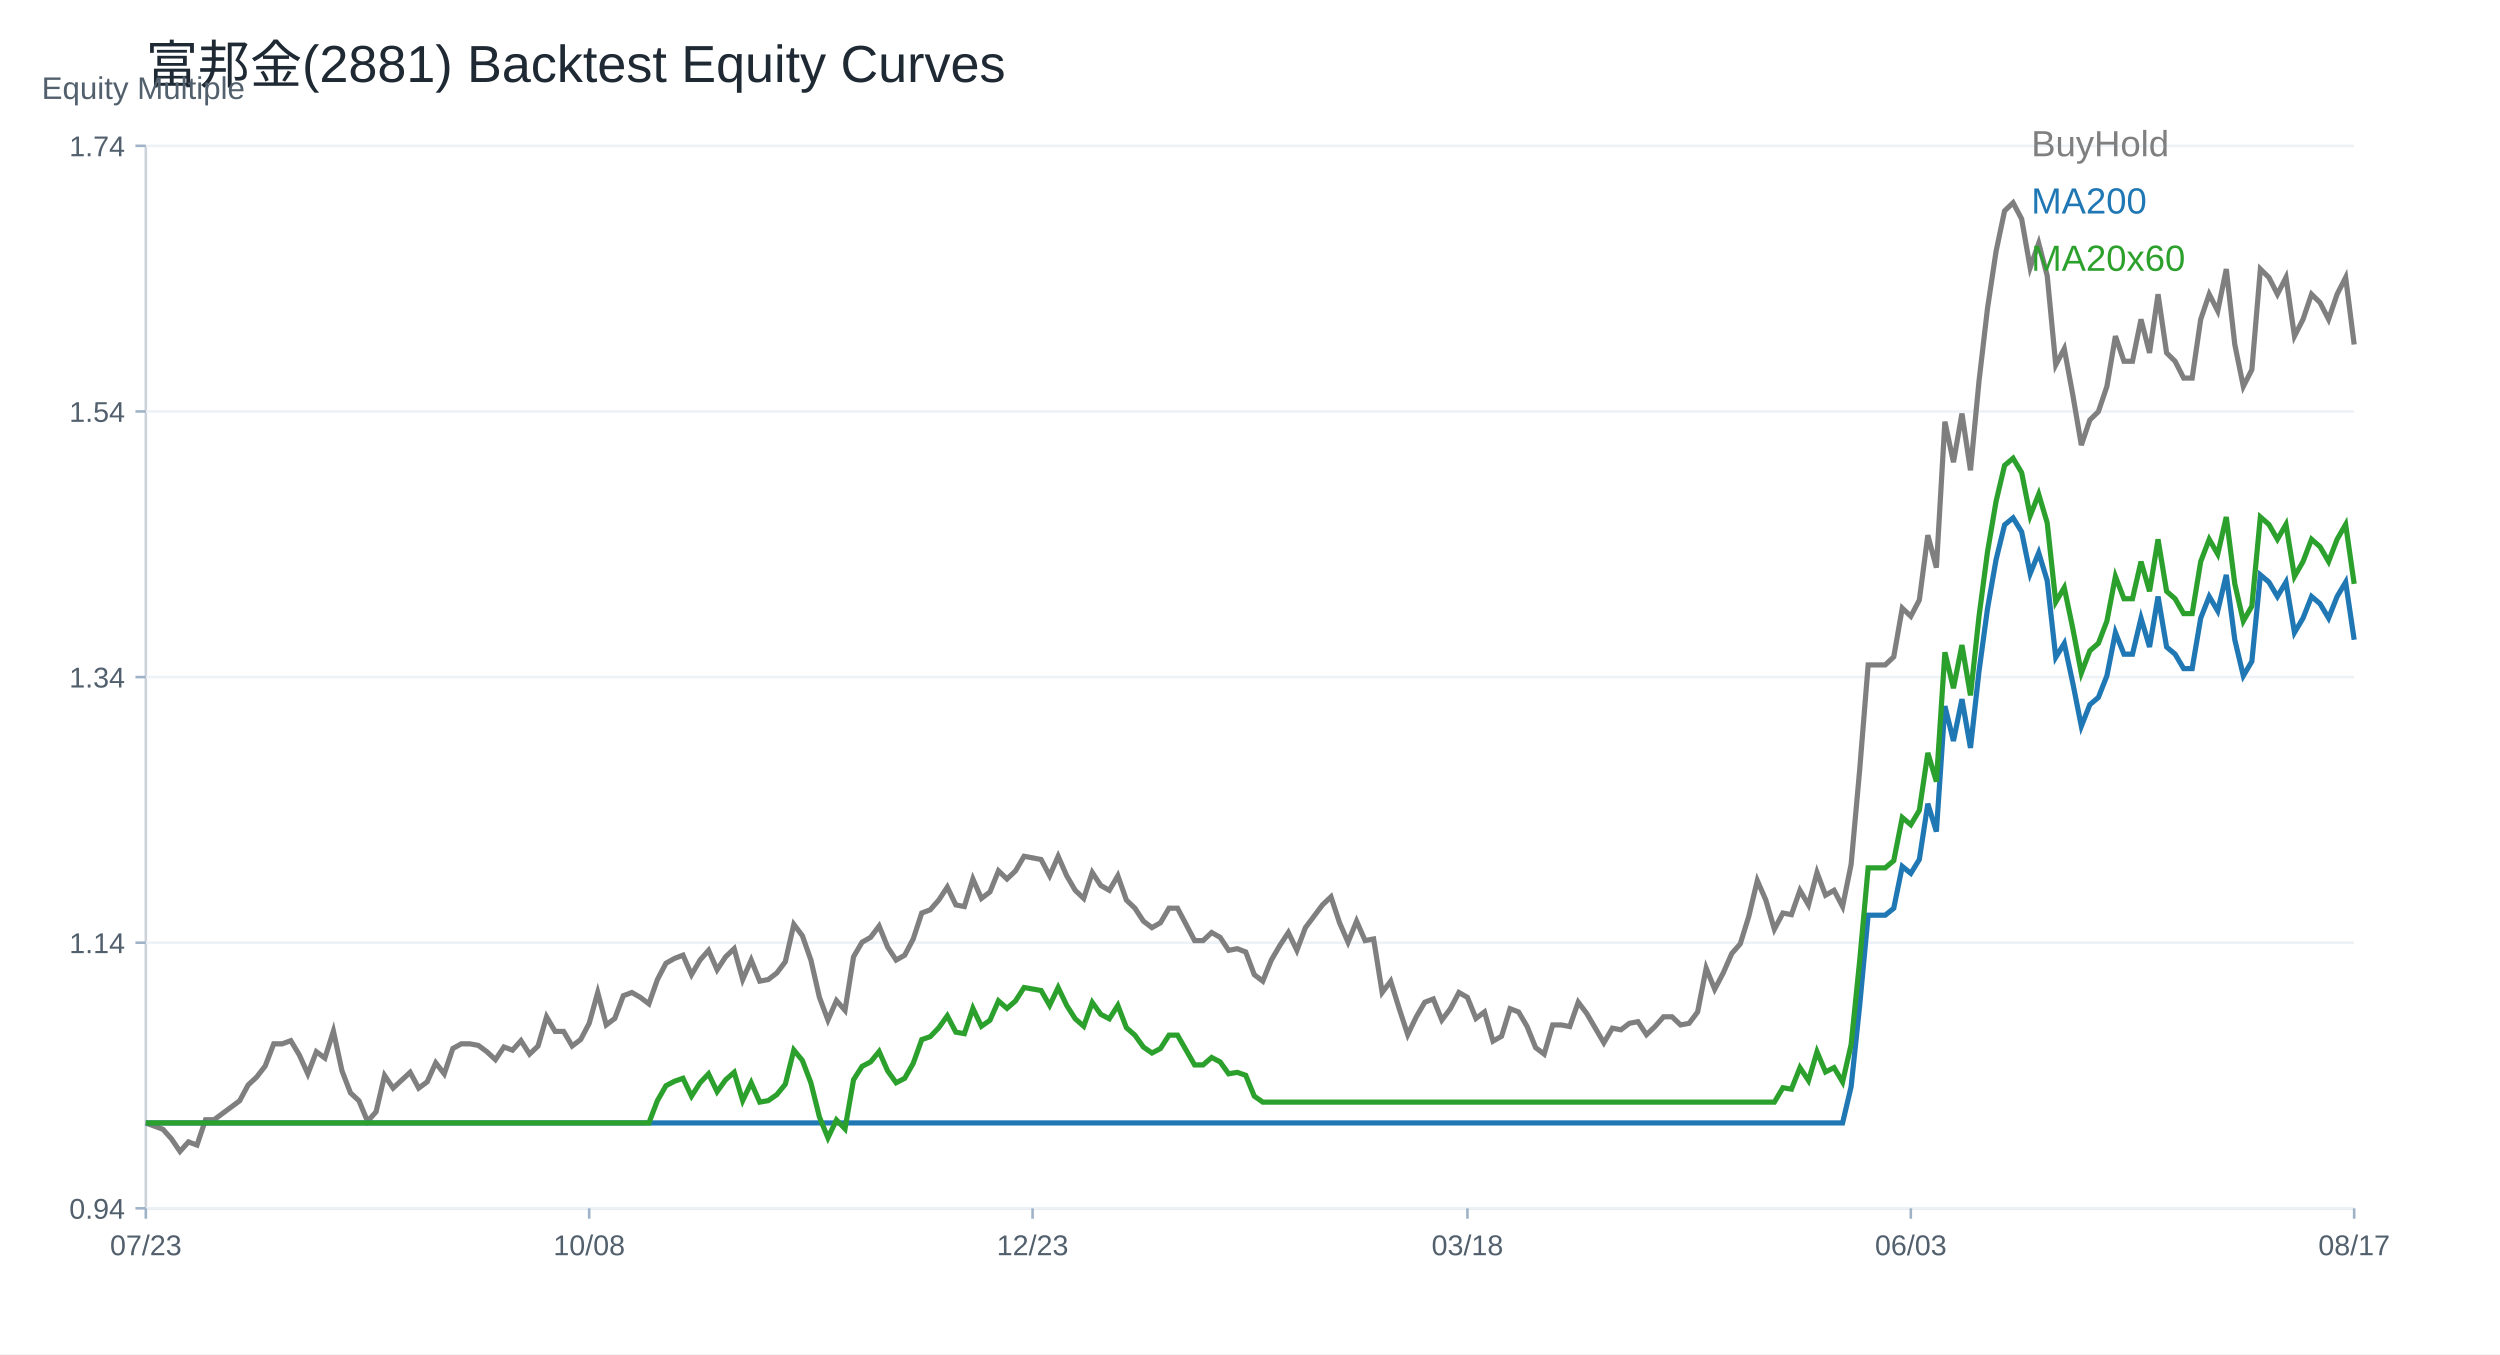
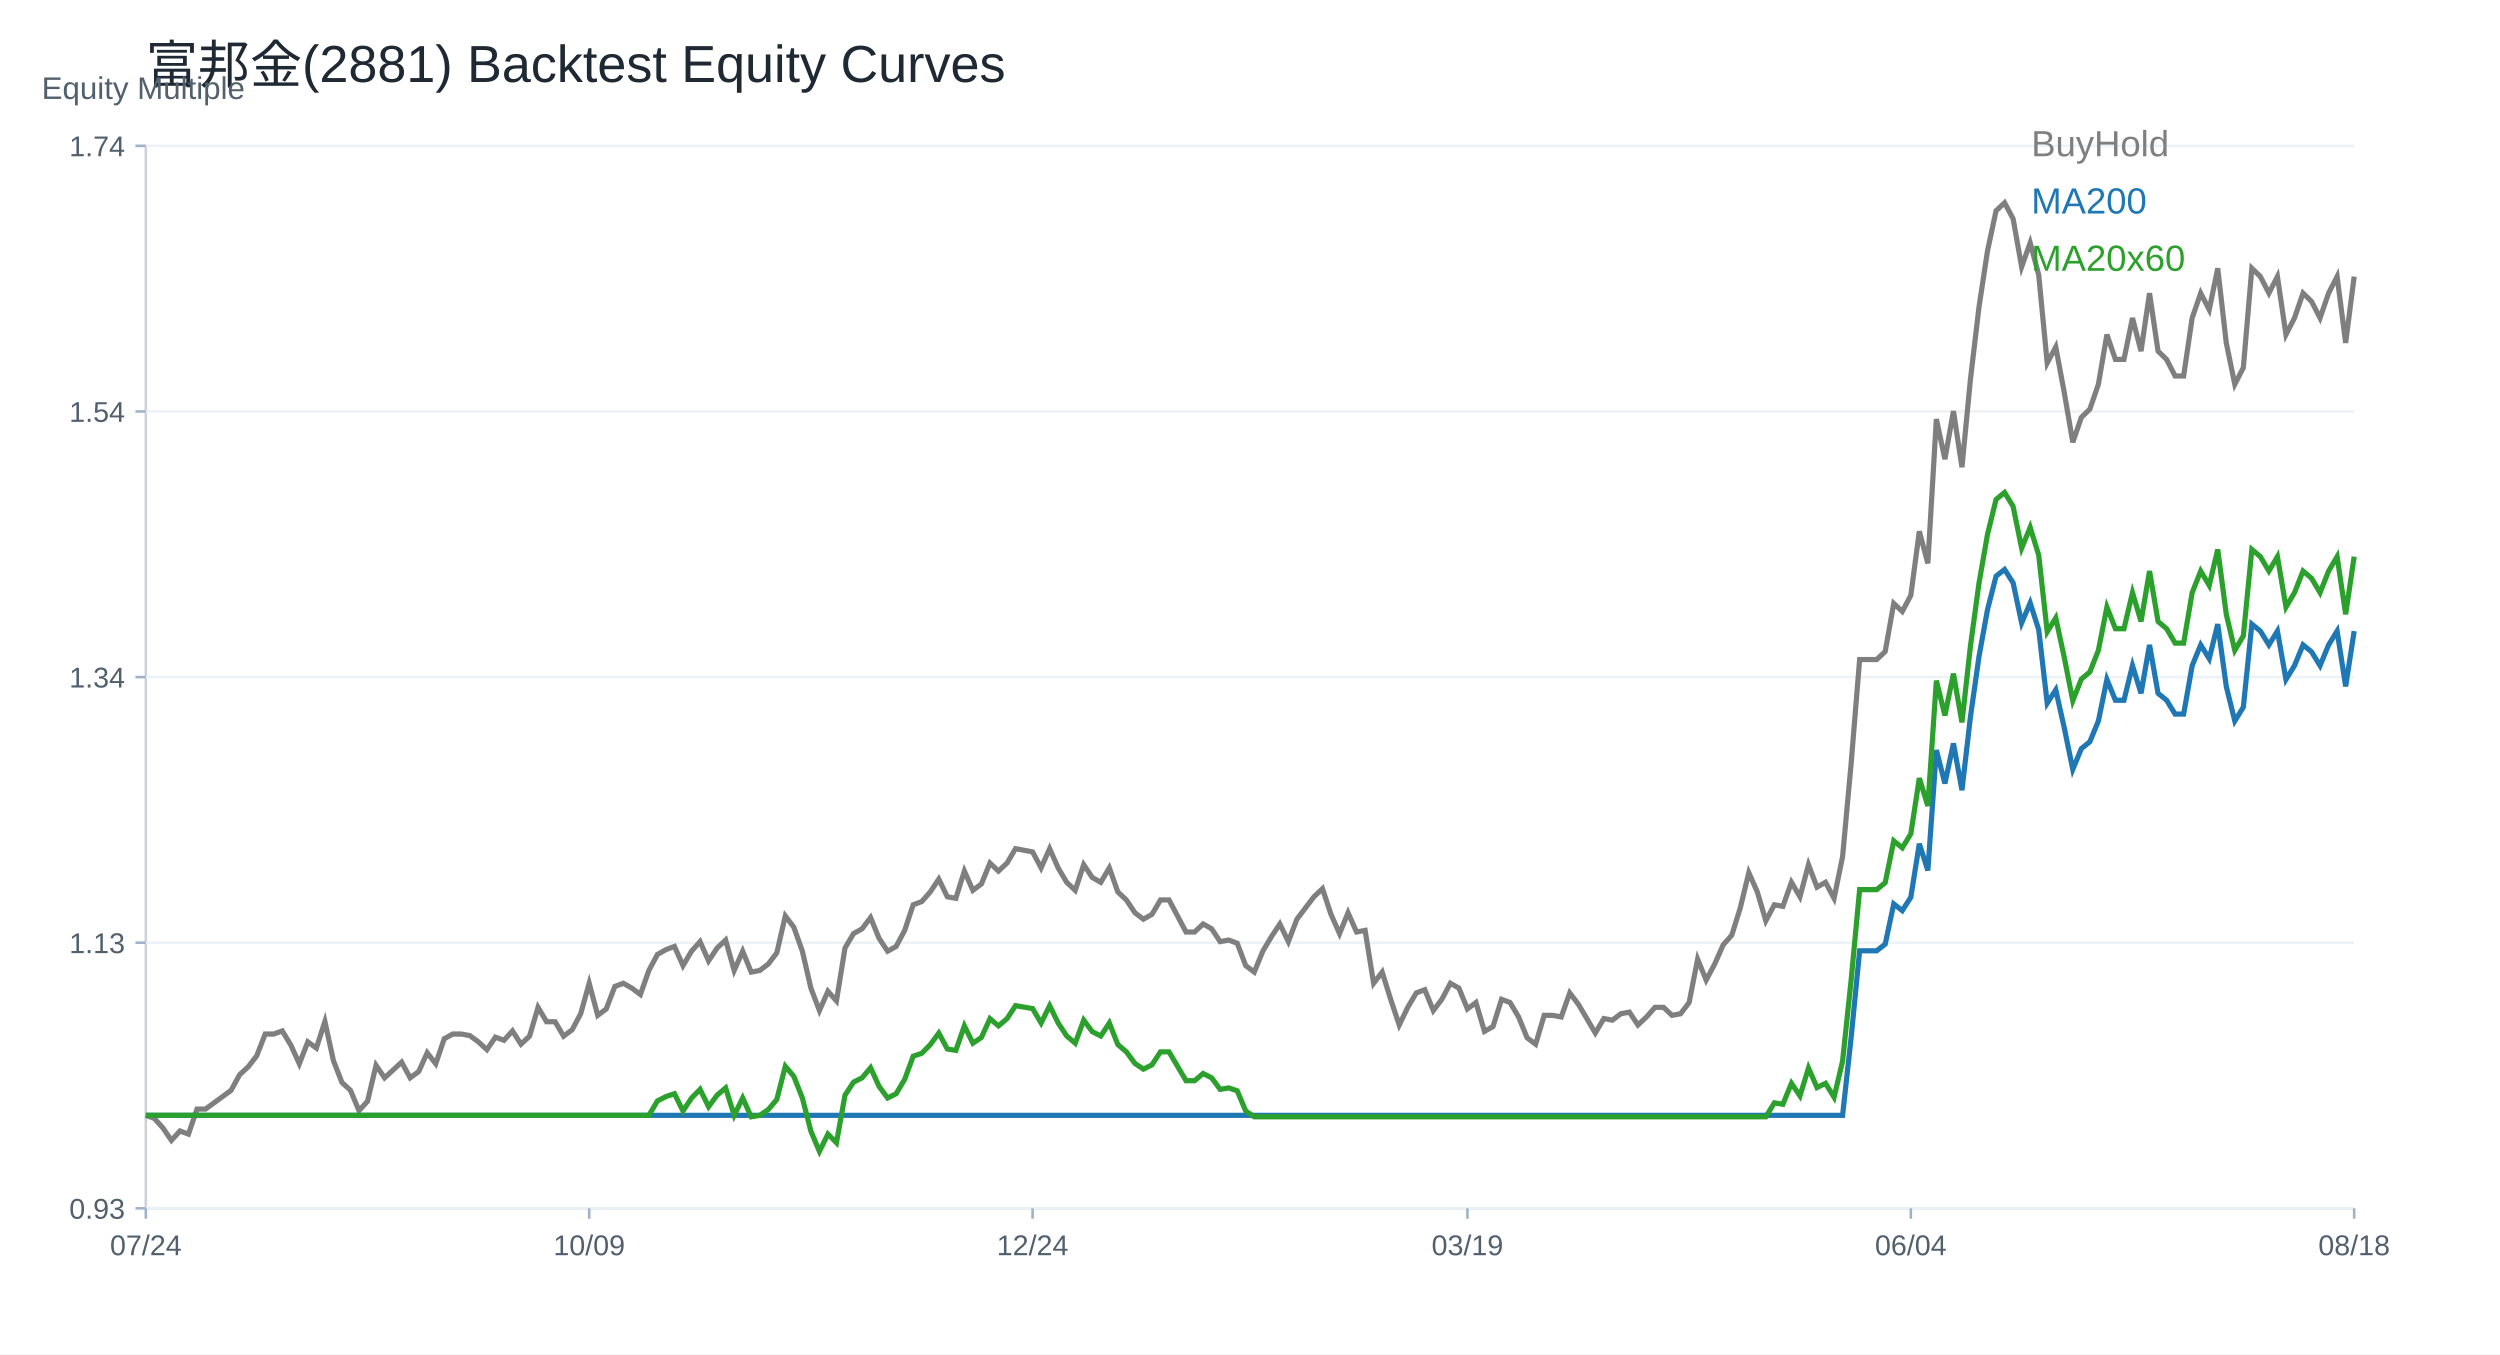
<svg xmlns="http://www.w3.org/2000/svg" width="960" height="520" viewBox="0 0 960 520">
  <rect width="100%" height="100%" fill="white" />
  <text x="56.00" y="32.00" font-size="20" font-family="Arial" fill="#1f2933" text-anchor="start">富邦金(2881) Backtest Equity Curves</text>
  <line x1="56" y1="464" x2="904" y2="464" stroke="#cbd2d9" />
  <line x1="56" y1="56" x2="56" y2="464" stroke="#cbd2d9" />
  <text x="16.00" y="38.00" font-size="12" font-family="Arial" fill="#52606d" text-anchor="start">Equity Multiple</text>
  <line x1="56" y1="464.00" x2="904" y2="464.00" stroke="#edf2f7" />
  <line x1="52" y1="464.00" x2="56" y2="464.00" stroke="#9fb3c8" />
-   <text x="48.00" y="468.00" font-size="11" font-family="Arial" fill="#52606d" text-anchor="end">0.94</text>
+   <text x="48.00" y="468.00" font-size="11" font-family="Arial" fill="#52606d" text-anchor="end">0.93</text>
  <line x1="56" y1="362.00" x2="904" y2="362.00" stroke="#edf2f7" />
  <line x1="52" y1="362.00" x2="56" y2="362.00" stroke="#9fb3c8" />
-   <text x="48.00" y="366.00" font-size="11" font-family="Arial" fill="#52606d" text-anchor="end">1.14</text>
+   <text x="48.00" y="366.00" font-size="11" font-family="Arial" fill="#52606d" text-anchor="end">1.13</text>
  <line x1="56" y1="260.00" x2="904" y2="260.00" stroke="#edf2f7" />
  <line x1="52" y1="260.00" x2="56" y2="260.00" stroke="#9fb3c8" />
  <text x="48.00" y="264.00" font-size="11" font-family="Arial" fill="#52606d" text-anchor="end">1.34</text>
  <line x1="56" y1="158.00" x2="904" y2="158.00" stroke="#edf2f7" />
  <line x1="52" y1="158.00" x2="56" y2="158.00" stroke="#9fb3c8" />
  <text x="48.00" y="162.00" font-size="11" font-family="Arial" fill="#52606d" text-anchor="end">1.54</text>
  <line x1="56" y1="56.00" x2="904" y2="56.00" stroke="#edf2f7" />
  <line x1="52" y1="56.00" x2="56" y2="56.00" stroke="#9fb3c8" />
  <text x="48.00" y="60.00" font-size="11" font-family="Arial" fill="#52606d" text-anchor="end">1.74</text>
  <line x1="56.00" y1="464" x2="56.00" y2="468" stroke="#9fb3c8" />
-   <text x="56.00" y="482.00" font-size="11" font-family="Arial" fill="#52606d" text-anchor="middle">07/23</text>
+   <text x="56.00" y="482.00" font-size="11" font-family="Arial" fill="#52606d" text-anchor="middle">07/24</text>
  <line x1="226.25" y1="464" x2="226.25" y2="468" stroke="#9fb3c8" />
-   <text x="226.25" y="482.00" font-size="11" font-family="Arial" fill="#52606d" text-anchor="middle">10/08</text>
+   <text x="226.25" y="482.00" font-size="11" font-family="Arial" fill="#52606d" text-anchor="middle">10/09</text>
  <line x1="396.51" y1="464" x2="396.51" y2="468" stroke="#9fb3c8" />
-   <text x="396.51" y="482.00" font-size="11" font-family="Arial" fill="#52606d" text-anchor="middle">12/23</text>
+   <text x="396.51" y="482.00" font-size="11" font-family="Arial" fill="#52606d" text-anchor="middle">12/24</text>
  <line x1="563.49" y1="464" x2="563.49" y2="468" stroke="#9fb3c8" />
-   <text x="563.49" y="482.00" font-size="11" font-family="Arial" fill="#52606d" text-anchor="middle">03/18</text>
+   <text x="563.49" y="482.00" font-size="11" font-family="Arial" fill="#52606d" text-anchor="middle">03/19</text>
  <line x1="733.75" y1="464" x2="733.75" y2="468" stroke="#9fb3c8" />
-   <text x="733.75" y="482.00" font-size="11" font-family="Arial" fill="#52606d" text-anchor="middle">06/03</text>
+   <text x="733.75" y="482.00" font-size="11" font-family="Arial" fill="#52606d" text-anchor="middle">06/04</text>
  <line x1="904.00" y1="464" x2="904.00" y2="468" stroke="#9fb3c8" />
-   <text x="904.00" y="482.00" font-size="11" font-family="Arial" fill="#52606d" text-anchor="middle">08/17</text>
-   <polyline fill="none" stroke="#7f7f7f" stroke-width="2" points="56.00,431.21 59.27,432.42 62.55,433.64 65.82,437.28 69.10,442.14 72.37,438.50 75.64,439.71 78.92,429.99 82.19,429.99 85.47,427.56 88.74,425.13 92.02,422.70 95.29,416.63 98.56,413.59 101.84,409.34 105.11,400.83 108.39,400.83 111.66,399.62 114.93,405.08 118.21,412.37 121.48,403.87 124.76,406.30 128.03,395.97 131.31,411.16 134.58,419.66 137.85,422.70 141.13,430.60 144.40,426.95 147.68,412.98 150.95,417.84 154.22,414.80 157.50,411.77 160.77,417.84 164.05,415.41 167.32,408.12 170.59,412.37 173.87,402.65 177.14,400.83 180.42,400.83 183.69,401.44 186.97,403.87 190.24,406.91 193.51,402.05 196.79,403.26 200.06,399.62 203.34,404.78 206.61,401.67 209.88,390.46 213.16,396.06 216.43,396.06 219.71,401.67 222.98,399.18 226.25,392.95 229.53,381.12 232.80,393.57 236.08,391.08 239.35,382.36 242.63,381.12 245.90,382.99 249.17,385.48 252.45,376.14 255.72,369.91 259.00,368.04 262.27,366.79 265.54,374.27 268.82,368.66 272.09,364.93 275.37,372.40 278.64,367.42 281.92,364.30 285.19,376.14 288.46,368.66 291.74,376.76 295.01,376.14 298.29,373.64 301.56,369.29 304.83,354.96 308.11,359.32 311.38,368.66 314.66,382.99 317.93,391.70 321.20,384.23 324.48,387.97 327.75,367.42 331.03,361.81 334.30,359.95 337.58,355.59 340.85,363.68 344.12,368.66 347.40,366.79 350.67,360.57 353.95,350.60 357.22,349.36 360.49,345.62 363.77,340.64 367.04,347.49 370.32,348.11 373.59,337.53 376.86,345.00 380.14,342.51 383.41,334.41 386.69,337.53 389.96,334.41 393.24,328.81 396.51,329.43 399.78,330.05 403.06,336.28 406.33,328.81 409.61,336.28 412.88,341.89 416.15,345.00 419.43,335.04 422.70,340.02 425.98,341.89 429.25,336.28 432.53,345.62 435.80,348.74 439.07,353.72 442.35,356.21 445.62,354.34 448.90,348.74 452.17,348.74 455.44,354.96 458.72,361.19 461.99,361.19 465.27,358.08 468.54,359.95 471.81,364.93 475.09,364.30 478.36,365.55 481.64,374.27 484.91,376.76 488.19,368.66 491.46,363.06 494.73,358.08 498.01,364.93 501.28,356.21 504.56,351.85 507.83,347.49 511.10,344.38 514.38,354.34 517.65,361.81 520.93,353.72 524.20,361.19 527.47,360.57 530.75,381.12 534.02,376.76 537.30,387.34 540.57,397.31 543.85,390.46 547.12,384.85 550.39,383.61 553.67,391.70 556.94,387.34 560.22,381.12 563.49,382.99 566.76,391.08 570.04,388.59 573.31,399.80 576.59,397.93 579.86,387.34 583.14,388.59 586.41,394.19 589.68,402.29 592.96,404.78 596.23,393.57 599.51,393.57 602.78,394.19 606.05,384.85 609.33,389.21 612.60,394.82 615.88,400.42 619.15,394.82 622.42,395.44 625.70,392.95 628.97,392.33 632.25,397.31 635.52,394.19 638.80,390.46 642.07,390.46 645.34,393.57 648.62,392.95 651.89,388.59 655.17,371.78 658.44,379.87 661.71,373.64 664.99,366.17 668.26,362.44 671.54,351.85 674.81,338.15 678.08,345.62 681.36,356.83 684.63,350.60 687.91,351.23 691.18,341.89 694.46,347.49 697.73,335.04 701.00,343.75 704.28,341.89 707.55,348.11 710.83,331.92 714.10,295.81 717.37,255.33 720.65,255.33 723.92,255.33 727.20,252.22 730.47,233.53 733.75,236.65 737.02,230.42 740.29,205.51 743.57,217.97 746.84,161.92 750.12,177.49 753.39,158.81 756.66,180.60 759.94,146.36 763.21,118.33 766.49,96.54 769.76,80.97 773.03,77.86 776.31,84.08 779.58,102.77 782.86,93.42 786.13,105.88 789.41,140.13 792.68,133.90 795.95,151.61 799.23,170.92 802.50,161.26 805.78,158.05 809.05,148.39 812.32,129.07 815.60,138.73 818.87,138.73 822.15,122.63 825.42,135.51 828.69,112.98 831.97,135.51 835.24,138.73 838.52,145.17 841.79,145.17 845.07,122.63 848.34,112.98 851.61,119.41 854.89,103.32 858.16,132.29 861.44,148.39 864.71,141.95 867.98,103.32 871.26,106.54 874.53,112.98 877.81,106.54 881.08,129.07 884.36,122.63 887.63,112.98 890.90,116.20 894.18,122.63 897.45,112.98 900.73,106.54 904.00,132.29" />
+   <text x="904.00" y="482.00" font-size="11" font-family="Arial" fill="#52606d" text-anchor="middle">08/18</text>
+   <polyline fill="none" stroke="#7f7f7f" stroke-width="2" points="56.00,428.29 59.27,429.49 62.55,433.10 65.82,437.90 69.10,434.30 72.37,435.50 75.64,425.89 78.92,425.89 82.19,423.49 85.47,421.09 88.74,418.68 92.02,412.68 95.29,409.68 98.56,405.47 101.84,397.07 105.11,397.07 108.39,395.87 111.66,401.27 114.93,408.48 118.21,400.07 121.48,402.47 124.76,392.26 128.03,407.28 131.31,415.68 134.58,418.68 137.85,426.49 141.13,422.89 144.40,409.08 147.68,413.88 150.95,410.88 154.22,407.88 157.50,413.88 160.77,411.48 164.05,404.27 167.32,408.48 170.59,398.87 173.87,397.07 177.14,397.07 180.42,397.67 183.69,400.07 186.97,403.07 190.24,398.27 193.51,399.47 196.79,395.87 200.06,400.97 203.34,397.89 206.61,386.82 209.88,392.35 213.16,392.35 216.43,397.89 219.71,395.43 222.98,389.28 226.25,377.58 229.53,389.89 232.80,387.43 236.08,378.81 239.35,377.58 242.63,379.43 245.90,381.89 249.17,372.66 252.45,366.51 255.72,364.66 259.00,363.43 262.27,370.81 265.54,365.27 268.82,361.58 272.09,368.97 275.37,364.04 278.64,360.97 281.92,372.66 285.19,365.27 288.46,373.28 291.74,372.66 295.01,370.20 298.29,365.89 301.56,351.73 304.83,356.04 308.11,365.27 311.38,379.43 314.66,388.05 317.93,380.66 321.20,384.35 324.48,364.04 327.75,358.50 331.03,356.66 334.30,352.35 337.58,360.35 340.85,365.27 344.12,363.43 347.40,357.27 350.67,347.43 353.95,346.20 357.22,342.50 360.49,337.58 363.77,344.35 367.04,344.96 370.32,334.50 373.59,341.89 376.86,339.43 380.14,331.42 383.41,334.50 386.69,331.42 389.96,325.89 393.24,326.50 396.51,327.12 399.78,333.27 403.06,325.89 406.33,333.27 409.61,338.81 412.88,341.89 416.15,332.04 419.43,336.96 422.70,338.81 425.98,333.27 429.25,342.50 432.53,345.58 435.80,350.50 439.07,352.97 442.35,351.12 445.62,345.58 448.90,345.58 452.17,351.73 455.44,357.89 458.72,357.89 461.99,354.81 465.27,356.66 468.54,361.58 471.81,360.97 475.09,362.20 478.36,370.81 481.64,373.28 484.91,365.27 488.19,359.74 491.46,354.81 494.73,361.58 498.01,352.97 501.28,348.66 504.56,344.35 507.83,341.27 511.10,351.12 514.38,358.50 517.65,350.50 520.93,357.89 524.20,357.27 527.47,377.58 530.75,373.28 534.02,383.74 537.30,393.59 540.57,386.82 543.85,381.28 547.12,380.05 550.39,388.05 553.67,383.74 556.94,377.58 560.22,379.43 563.49,387.43 566.76,384.97 570.04,396.05 573.31,394.20 576.59,383.74 579.86,384.97 583.14,390.51 586.41,398.51 589.68,400.97 592.96,389.89 596.23,389.89 599.51,390.51 602.78,381.28 606.05,385.58 609.33,391.12 612.60,396.66 615.88,391.12 619.15,391.74 622.42,389.28 625.70,388.66 628.97,393.59 632.25,390.51 635.52,386.82 638.80,386.82 642.07,389.89 645.34,389.28 648.62,384.97 651.89,368.35 655.17,376.35 658.44,370.20 661.71,362.81 664.99,359.12 668.26,348.66 671.54,335.12 674.81,342.50 678.08,353.58 681.36,347.43 684.63,348.04 687.91,338.81 691.18,344.35 694.46,332.04 697.73,340.66 701.00,338.81 704.28,344.96 707.55,328.96 710.83,293.27 714.10,253.26 717.37,253.26 720.65,253.26 723.92,250.18 727.20,231.72 730.47,234.80 733.75,228.64 737.02,204.03 740.29,216.33 743.57,160.94 746.84,176.33 750.12,157.87 753.39,179.41 756.66,145.56 759.94,117.86 763.21,96.32 766.49,80.93 769.76,77.86 773.03,84.01 776.31,102.48 779.58,93.24 782.86,105.55 786.13,139.40 789.41,133.25 792.68,150.75 795.95,169.84 799.23,160.29 802.50,157.11 805.78,147.57 809.05,128.48 812.32,138.02 815.60,138.02 818.87,122.11 822.15,134.84 825.42,112.57 828.69,134.84 831.97,138.02 835.24,144.38 838.52,144.38 841.79,122.11 845.07,112.57 848.34,118.93 851.61,103.02 854.89,131.66 858.16,147.57 861.44,141.20 864.71,103.02 867.98,106.20 871.26,112.57 874.53,106.20 877.81,128.48 881.08,122.11 884.36,112.57 887.63,115.75 890.90,122.11 894.18,112.57 897.45,106.20 900.73,131.66 904.00,106.20" />
  <text x="780.00" y="60.00" font-size="14" font-family="Arial" fill="#7f7f7f" text-anchor="start">BuyHold</text>
-   <polyline fill="none" stroke="#1f77b4" stroke-width="2" points="56.00,431.21 59.27,431.21 62.55,431.21 65.82,431.21 69.10,431.21 72.37,431.21 75.64,431.21 78.92,431.21 82.19,431.21 85.47,431.21 88.74,431.21 92.02,431.21 95.29,431.21 98.56,431.21 101.84,431.21 105.11,431.21 108.39,431.21 111.66,431.21 114.93,431.21 118.21,431.21 121.48,431.21 124.76,431.21 128.03,431.21 131.31,431.21 134.58,431.21 137.85,431.21 141.13,431.21 144.40,431.21 147.68,431.21 150.95,431.21 154.22,431.21 157.50,431.21 160.77,431.21 164.05,431.21 167.32,431.21 170.59,431.21 173.87,431.21 177.14,431.21 180.42,431.21 183.69,431.21 186.97,431.21 190.24,431.21 193.51,431.21 196.79,431.21 200.06,431.21 203.34,431.21 206.61,431.21 209.88,431.21 213.16,431.21 216.43,431.21 219.71,431.21 222.98,431.21 226.25,431.21 229.53,431.21 232.80,431.21 236.08,431.21 239.35,431.21 242.63,431.21 245.90,431.21 249.17,431.21 252.45,431.21 255.72,431.21 259.00,431.21 262.27,431.21 265.54,431.21 268.82,431.21 272.09,431.21 275.37,431.21 278.64,431.21 281.92,431.21 285.19,431.21 288.46,431.21 291.74,431.21 295.01,431.21 298.29,431.21 301.56,431.21 304.83,431.21 308.11,431.21 311.38,431.21 314.66,431.21 317.93,431.21 321.20,431.21 324.48,431.21 327.75,431.21 331.03,431.21 334.30,431.21 337.58,431.21 340.85,431.21 344.12,431.21 347.40,431.21 350.67,431.21 353.95,431.21 357.22,431.21 360.49,431.21 363.77,431.21 367.04,431.21 370.32,431.21 373.59,431.21 376.86,431.21 380.14,431.21 383.41,431.21 386.69,431.21 389.96,431.21 393.24,431.21 396.51,431.21 399.78,431.21 403.06,431.21 406.33,431.21 409.61,431.21 412.88,431.21 416.15,431.21 419.43,431.21 422.70,431.21 425.98,431.21 429.25,431.21 432.53,431.21 435.80,431.21 439.07,431.21 442.35,431.21 445.62,431.21 448.90,431.21 452.17,431.21 455.44,431.21 458.72,431.21 461.99,431.21 465.27,431.21 468.54,431.21 471.81,431.21 475.09,431.21 478.36,431.21 481.64,431.21 484.91,431.21 488.19,431.21 491.46,431.21 494.73,431.21 498.01,431.21 501.28,431.21 504.56,431.21 507.83,431.21 511.10,431.21 514.38,431.21 517.65,431.21 520.93,431.21 524.20,431.21 527.47,431.21 530.75,431.21 534.02,431.21 537.30,431.21 540.57,431.21 543.85,431.21 547.12,431.21 550.39,431.21 553.67,431.21 556.94,431.21 560.22,431.21 563.49,431.21 566.76,431.21 570.04,431.21 573.31,431.21 576.59,431.21 579.86,431.21 583.14,431.21 586.41,431.21 589.68,431.21 592.96,431.21 596.23,431.21 599.51,431.21 602.78,431.21 606.05,431.21 609.33,431.21 612.60,431.21 615.88,431.21 619.15,431.21 622.42,431.21 625.70,431.21 628.97,431.21 632.25,431.21 635.52,431.21 638.80,431.21 642.07,431.21 645.34,431.21 648.62,431.21 651.89,431.21 655.17,431.21 658.44,431.21 661.71,431.21 664.99,431.21 668.26,431.21 671.54,431.21 674.81,431.21 678.08,431.21 681.36,431.21 684.63,431.21 687.91,431.21 691.18,431.21 694.46,431.21 697.73,431.21 701.00,431.21 704.28,431.21 707.55,431.21 710.83,417.29 714.10,386.24 717.37,351.44 720.65,351.44 723.92,351.44 727.20,348.77 730.47,332.71 733.75,335.38 737.02,330.03 740.29,308.62 743.57,319.32 746.84,271.14 750.12,284.53 753.39,268.47 756.66,287.20 759.94,257.76 763.21,233.67 766.49,214.93 769.76,201.55 773.03,198.87 776.31,204.23 779.58,220.29 782.86,212.26 786.13,222.96 789.41,252.41 792.68,247.05 795.95,262.27 799.23,278.88 802.50,270.58 805.78,267.81 809.05,259.51 812.32,242.90 815.60,251.20 818.87,251.20 822.15,237.37 825.42,248.44 828.69,229.06 831.97,248.44 835.24,251.20 838.52,256.74 841.79,256.74 845.07,237.37 848.34,229.06 851.61,234.60 854.89,220.76 858.16,245.67 861.44,259.51 864.71,253.97 867.98,220.76 871.26,223.53 874.53,229.06 877.81,223.53 881.08,242.90 884.36,237.37 887.63,229.06 890.90,231.83 894.18,237.37 897.45,229.06 900.73,223.53 904.00,245.67" />
+   <polyline fill="none" stroke="#1f77b4" stroke-width="2" points="56.00,428.29 59.27,428.29 62.55,428.29 65.82,428.29 69.10,428.29 72.37,428.29 75.64,428.29 78.92,428.29 82.19,428.29 85.47,428.29 88.74,428.29 92.02,428.29 95.29,428.29 98.56,428.29 101.84,428.29 105.11,428.29 108.39,428.29 111.66,428.29 114.93,428.29 118.21,428.29 121.48,428.29 124.76,428.29 128.03,428.29 131.31,428.29 134.58,428.29 137.85,428.29 141.13,428.29 144.40,428.29 147.68,428.29 150.95,428.29 154.22,428.29 157.50,428.29 160.77,428.29 164.05,428.29 167.32,428.29 170.59,428.29 173.87,428.29 177.14,428.29 180.42,428.29 183.69,428.29 186.97,428.29 190.24,428.29 193.51,428.29 196.79,428.29 200.06,428.29 203.34,428.29 206.61,428.29 209.88,428.29 213.16,428.29 216.43,428.29 219.71,428.29 222.98,428.29 226.25,428.29 229.53,428.29 232.80,428.29 236.08,428.29 239.35,428.29 242.63,428.29 245.90,428.29 249.17,428.29 252.45,428.29 255.72,428.29 259.00,428.29 262.27,428.29 265.54,428.29 268.82,428.29 272.09,428.29 275.37,428.29 278.64,428.29 281.92,428.29 285.19,428.29 288.46,428.29 291.74,428.29 295.01,428.29 298.29,428.29 301.56,428.29 304.83,428.29 308.11,428.29 311.38,428.29 314.66,428.29 317.93,428.29 321.20,428.29 324.48,428.29 327.75,428.29 331.03,428.29 334.30,428.29 337.58,428.29 340.85,428.29 344.12,428.29 347.40,428.29 350.67,428.29 353.95,428.29 357.22,428.29 360.49,428.29 363.77,428.29 367.04,428.29 370.32,428.29 373.59,428.29 376.86,428.29 380.14,428.29 383.41,428.29 386.69,428.29 389.96,428.29 393.24,428.29 396.51,428.29 399.78,428.29 403.06,428.29 406.33,428.29 409.61,428.29 412.88,428.29 416.15,428.29 419.43,428.29 422.70,428.29 425.98,428.29 429.25,428.29 432.53,428.29 435.80,428.29 439.07,428.29 442.35,428.29 445.62,428.29 448.90,428.29 452.17,428.29 455.44,428.29 458.72,428.29 461.99,428.29 465.27,428.29 468.54,428.29 471.81,428.29 475.09,428.29 478.36,428.29 481.64,428.29 484.91,428.29 488.19,428.29 491.46,428.29 494.73,428.29 498.01,428.29 501.28,428.29 504.56,428.29 507.83,428.29 511.10,428.29 514.38,428.29 517.65,428.29 520.93,428.29 524.20,428.29 527.47,428.29 530.75,428.29 534.02,428.29 537.30,428.29 540.57,428.29 543.85,428.29 547.12,428.29 550.39,428.29 553.67,428.29 556.94,428.29 560.22,428.29 563.49,428.29 566.76,428.29 570.04,428.29 573.31,428.29 576.59,428.29 579.86,428.29 583.14,428.29 586.41,428.29 589.68,428.29 592.96,428.29 596.23,428.29 599.51,428.29 602.78,428.29 606.05,428.29 609.33,428.29 612.60,428.29 615.88,428.29 619.15,428.29 622.42,428.29 625.70,428.29 628.97,428.29 632.25,428.29 635.52,428.29 638.80,428.29 642.07,428.29 645.34,428.29 648.62,428.29 651.89,428.29 655.17,428.29 658.44,428.29 661.71,428.29 664.99,428.29 668.26,428.29 671.54,428.29 674.81,428.29 678.08,428.29 681.36,428.29 684.63,428.29 687.91,428.29 691.18,428.29 694.46,428.29 697.73,428.29 701.00,428.29 704.28,428.29 707.55,428.29 710.83,398.49 714.10,365.10 717.37,365.10 720.65,365.10 723.92,362.53 727.20,347.11 730.47,349.68 733.75,344.54 737.02,323.99 740.29,334.27 743.57,288.03 746.84,300.87 750.12,285.46 753.39,303.44 756.66,275.18 759.94,252.06 763.21,234.08 766.49,221.23 769.76,218.67 773.03,223.80 776.31,239.22 779.58,231.51 782.86,241.79 786.13,270.04 789.41,264.91 792.68,279.52 795.95,295.45 799.23,287.48 802.50,284.83 805.78,276.86 809.05,260.92 812.32,268.89 815.60,268.89 818.87,255.61 822.15,266.23 825.42,247.64 828.69,266.23 831.97,268.89 835.24,274.20 838.52,274.20 841.79,255.61 845.07,247.64 848.34,252.95 851.61,239.67 854.89,263.58 858.16,276.86 861.44,271.55 864.71,239.67 867.98,242.33 871.26,247.64 874.53,242.33 877.81,260.92 881.08,255.61 884.36,247.64 887.63,250.30 890.90,255.61 894.18,247.64 897.45,242.33 900.73,263.58 904.00,242.33" />
  <text x="780.00" y="82.00" font-size="14" font-family="Arial" fill="#1f77b4" text-anchor="start">MA200</text>
-   <polyline fill="none" stroke="#2ca02c" stroke-width="2" points="56.00,431.21 59.27,431.21 62.55,431.21 65.82,431.21 69.10,431.21 72.37,431.21 75.64,431.21 78.92,431.21 82.19,431.21 85.47,431.21 88.74,431.21 92.02,431.21 95.29,431.21 98.56,431.21 101.84,431.21 105.11,431.21 108.39,431.21 111.66,431.21 114.93,431.21 118.21,431.21 121.48,431.21 124.76,431.21 128.03,431.21 131.31,431.21 134.58,431.21 137.85,431.21 141.13,431.21 144.40,431.21 147.68,431.21 150.95,431.21 154.22,431.21 157.50,431.21 160.77,431.21 164.05,431.21 167.32,431.21 170.59,431.21 173.87,431.21 177.14,431.21 180.42,431.21 183.69,431.21 186.97,431.21 190.24,431.21 193.51,431.21 196.79,431.21 200.06,431.21 203.34,431.21 206.61,431.21 209.88,431.21 213.16,431.21 216.43,431.21 219.71,431.21 222.98,431.21 226.25,431.21 229.53,431.21 232.80,431.21 236.08,431.21 239.35,431.21 242.63,431.21 245.90,431.21 249.17,431.21 252.45,422.64 255.72,416.92 259.00,415.21 262.27,414.07 265.54,420.92 268.82,415.78 272.09,412.35 275.37,419.21 278.64,414.64 281.92,411.78 285.19,422.64 288.46,415.78 291.74,423.21 295.01,422.64 298.29,420.35 301.56,416.35 304.83,403.21 308.11,407.21 311.38,415.78 314.66,428.92 317.93,436.92 321.20,430.06 324.48,433.49 327.75,414.64 331.03,409.49 334.30,407.78 337.58,403.78 340.85,411.21 344.12,415.78 347.40,414.07 350.67,408.35 353.95,399.21 357.22,398.07 360.49,394.64 363.77,390.07 367.04,396.35 370.32,396.92 373.59,387.21 376.86,394.07 380.14,391.78 383.41,384.35 386.69,387.21 389.96,384.35 393.24,379.21 396.51,379.78 399.78,380.35 403.06,386.07 406.33,379.21 409.61,386.07 412.88,391.21 416.15,394.07 419.43,384.93 422.70,389.50 425.98,391.21 429.25,386.07 432.53,394.64 435.80,397.50 439.07,402.07 442.35,404.35 445.62,402.64 448.90,397.50 452.17,397.50 455.44,403.21 458.72,408.92 461.99,408.92 465.27,406.07 468.54,407.78 471.81,412.35 475.09,411.78 478.36,412.92 481.64,420.92 484.91,423.21 488.19,423.21 491.46,423.21 494.73,423.21 498.01,423.21 501.28,423.21 504.56,423.21 507.83,423.21 511.10,423.21 514.38,423.21 517.65,423.21 520.93,423.21 524.20,423.21 527.47,423.21 530.75,423.21 534.02,423.21 537.30,423.21 540.57,423.21 543.85,423.21 547.12,423.21 550.39,423.21 553.67,423.21 556.94,423.21 560.22,423.21 563.49,423.21 566.76,423.21 570.04,423.21 573.31,423.21 576.59,423.21 579.86,423.21 583.14,423.21 586.41,423.21 589.68,423.21 592.96,423.21 596.23,423.21 599.51,423.21 602.78,423.21 606.05,423.21 609.33,423.21 612.60,423.21 615.88,423.21 619.15,423.21 622.42,423.21 625.70,423.21 628.97,423.21 632.25,423.21 635.52,423.21 638.80,423.21 642.07,423.21 645.34,423.21 648.62,423.21 651.89,423.21 655.17,423.21 658.44,423.21 661.71,423.21 664.99,423.21 668.26,423.21 671.54,423.21 674.81,423.21 678.08,423.21 681.36,423.21 684.63,417.69 687.91,418.24 691.18,409.96 694.46,414.93 697.73,403.89 701.00,411.62 704.28,409.96 707.55,415.48 710.83,401.13 714.10,369.12 717.37,333.25 720.65,333.25 723.92,333.25 727.20,330.49 730.47,313.94 733.75,316.70 737.02,311.18 740.29,289.10 743.57,300.14 746.84,250.47 750.12,264.27 753.39,247.71 756.66,267.03 759.94,236.68 763.21,211.84 766.49,192.53 769.76,178.73 773.03,175.97 776.31,181.49 779.58,198.04 782.86,189.77 786.13,200.80 789.41,231.16 792.68,225.64 795.95,241.33 799.23,258.45 802.50,249.89 805.78,247.04 809.05,238.48 812.32,221.36 815.60,229.92 818.87,229.92 822.15,215.65 825.42,227.06 828.69,207.09 831.97,227.06 835.24,229.92 838.52,235.62 841.79,235.62 845.07,215.65 848.34,207.09 851.61,212.80 854.89,198.53 858.16,224.21 861.44,238.48 864.71,232.77 867.98,198.53 871.26,201.39 874.53,207.09 877.81,201.39 881.08,221.36 884.36,215.65 887.63,207.09 890.90,209.95 894.18,215.65 897.45,207.09 900.73,201.39 904.00,224.21" />
+   <polyline fill="none" stroke="#2ca02c" stroke-width="2" points="56.00,428.29 59.27,428.29 62.55,428.29 65.82,428.29 69.10,428.29 72.37,428.29 75.64,428.29 78.92,428.29 82.19,428.29 85.47,428.29 88.74,428.29 92.02,428.29 95.29,428.29 98.56,428.29 101.84,428.29 105.11,428.29 108.39,428.29 111.66,428.29 114.93,428.29 118.21,428.29 121.48,428.29 124.76,428.29 128.03,428.29 131.31,428.29 134.58,428.29 137.85,428.29 141.13,428.29 144.40,428.29 147.68,428.29 150.95,428.29 154.22,428.29 157.50,428.29 160.77,428.29 164.05,428.29 167.32,428.29 170.59,428.29 173.87,428.29 177.14,428.29 180.42,428.29 183.69,428.29 186.97,428.29 190.24,428.29 193.51,428.29 196.79,428.29 200.06,428.29 203.34,428.29 206.61,428.29 209.88,428.29 213.16,428.29 216.43,428.29 219.71,428.29 222.98,428.29 226.25,428.29 229.53,428.29 232.80,428.29 236.08,428.29 239.35,428.29 242.63,428.29 245.90,428.29 249.17,428.29 252.45,422.75 255.72,421.09 259.00,419.98 262.27,426.63 265.54,421.64 268.82,418.32 272.09,424.97 275.37,420.53 278.64,417.76 281.92,428.29 285.19,421.64 288.46,428.85 291.74,428.29 295.01,426.08 298.29,422.20 301.56,409.45 304.83,413.33 308.11,421.64 311.38,434.39 314.66,442.14 317.93,435.49 321.20,438.82 324.48,420.53 327.75,415.55 331.03,413.89 334.30,410.01 337.58,417.21 340.85,421.64 344.12,419.98 347.40,414.44 350.67,405.58 353.95,404.47 357.22,401.14 360.49,396.71 363.77,402.81 367.04,403.36 370.32,393.94 373.59,400.59 376.86,398.37 380.14,391.17 383.41,393.94 386.69,391.17 389.96,386.18 393.24,386.74 396.51,387.29 399.78,392.83 403.06,386.18 406.33,392.83 409.61,397.82 412.88,400.59 416.15,391.72 419.43,396.16 422.70,397.82 425.98,392.83 429.25,401.14 432.53,403.91 435.80,408.35 439.07,410.56 442.35,408.90 445.62,403.91 448.90,403.91 452.17,409.45 455.44,414.99 458.72,414.99 461.99,412.22 465.27,413.89 468.54,418.32 471.81,417.76 475.09,418.87 478.36,426.63 481.64,428.85 484.91,428.85 488.19,428.85 491.46,428.85 494.73,428.85 498.01,428.85 501.28,428.85 504.56,428.85 507.83,428.85 511.10,428.85 514.38,428.85 517.65,428.85 520.93,428.85 524.20,428.85 527.47,428.85 530.75,428.85 534.02,428.85 537.30,428.85 540.57,428.85 543.85,428.85 547.12,428.85 550.39,428.85 553.67,428.85 556.94,428.85 560.22,428.85 563.49,428.85 566.76,428.85 570.04,428.85 573.31,428.85 576.59,428.85 579.86,428.85 583.14,428.85 586.41,428.85 589.68,428.85 592.96,428.85 596.23,428.85 599.51,428.85 602.78,428.85 606.05,428.85 609.33,428.85 612.60,428.85 615.88,428.85 619.15,428.85 622.42,428.85 625.70,428.85 628.97,428.85 632.25,428.85 635.52,428.85 638.80,428.85 642.07,428.85 645.34,428.85 648.62,428.85 651.89,428.85 655.17,428.85 658.44,428.85 661.71,428.85 664.99,428.85 668.26,428.85 671.54,428.85 674.81,428.85 678.08,428.85 681.36,423.49 684.63,424.03 687.91,416.00 691.18,420.82 694.46,410.12 697.73,417.61 701.00,416.00 704.28,421.35 707.55,407.44 710.83,376.40 714.10,341.62 717.37,341.62 720.65,341.62 723.92,338.94 727.20,322.89 730.47,325.57 733.75,320.21 737.02,298.81 740.29,309.51 743.57,261.35 746.84,274.73 750.12,258.67 753.39,277.40 756.66,247.97 759.94,223.89 763.21,205.16 766.49,191.78 769.76,189.11 773.03,194.46 776.31,210.51 779.58,202.49 782.86,213.19 786.13,242.62 789.41,237.27 792.68,252.48 795.95,269.08 799.23,260.78 802.50,258.02 805.78,249.72 809.05,233.12 812.32,241.42 815.60,241.42 818.87,227.59 822.15,238.65 825.42,219.29 828.69,238.65 831.97,241.42 835.24,246.95 838.52,246.95 841.79,227.59 845.07,219.29 848.34,224.82 851.61,210.99 854.89,235.89 858.16,249.72 861.44,244.18 864.71,210.99 867.98,213.75 871.26,219.29 874.53,213.75 877.81,233.12 881.08,227.59 884.36,219.29 887.63,222.05 890.90,227.59 894.18,219.29 897.45,213.75 900.73,235.89 904.00,213.75" />
  <text x="780.00" y="104.00" font-size="14" font-family="Arial" fill="#2ca02c" text-anchor="start">MA20x60</text>
</svg>
